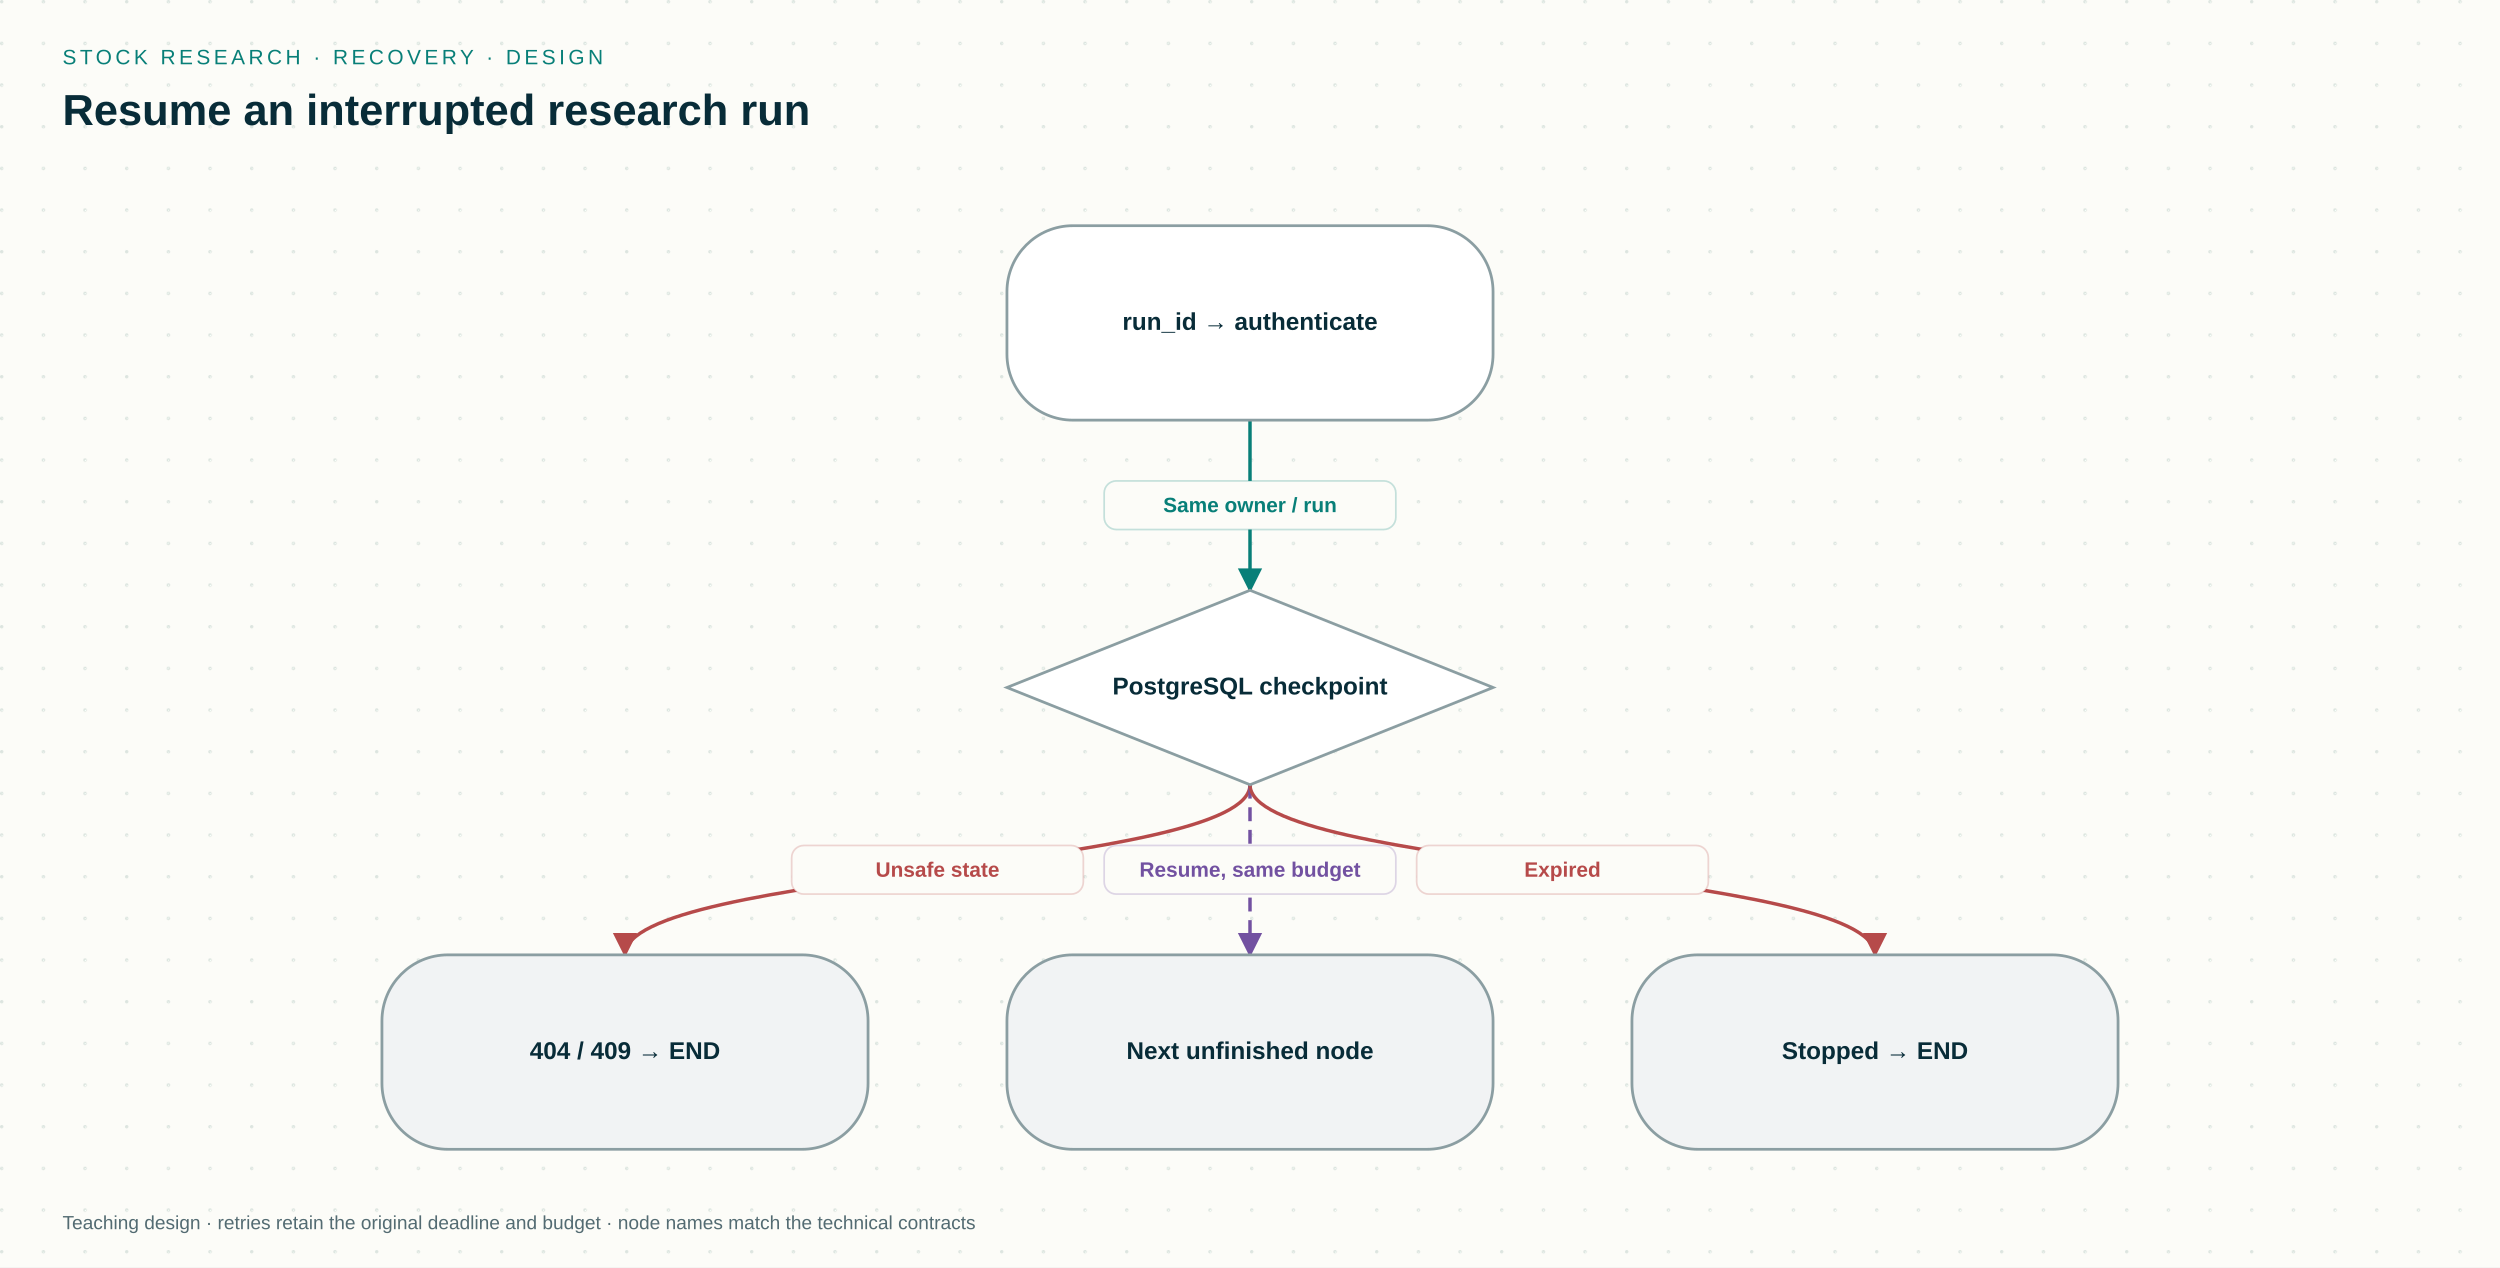
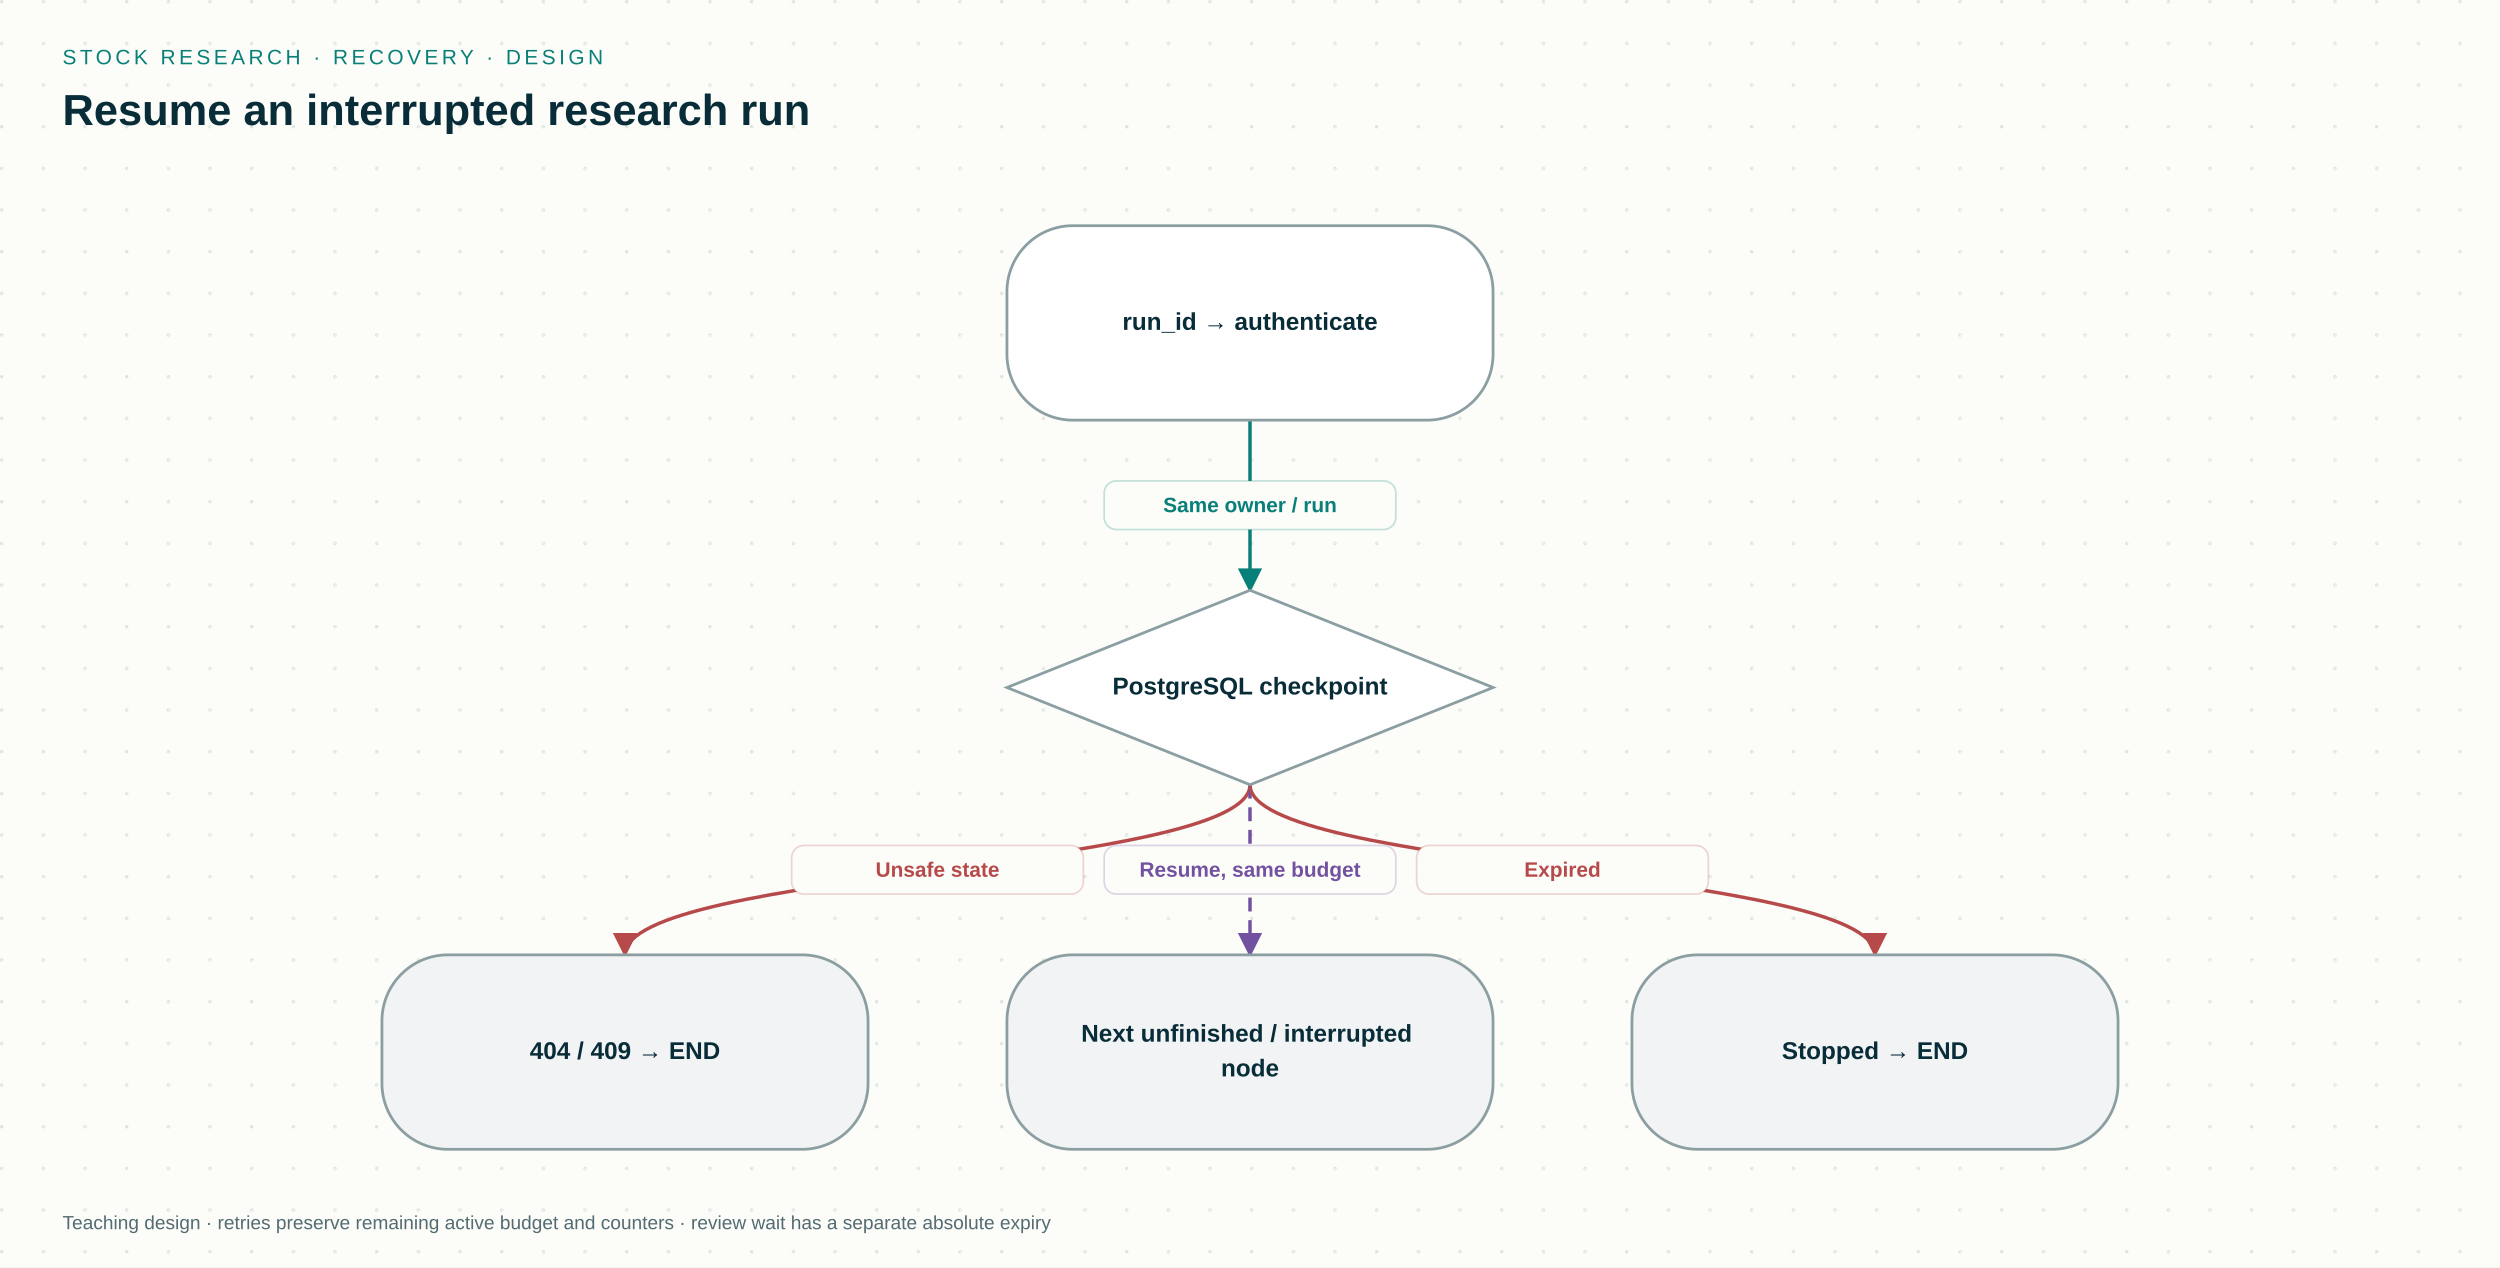
<svg xmlns="http://www.w3.org/2000/svg" viewBox="0 0 1440 730" width="1440" height="730" role="img" aria-label="Resume an interrupted research run" style="font-family:Arial, &quot;Noto Sans TC&quot;, sans-serif;display:block;max-width:100%;height:auto">
  <defs>
    <pattern id="recovery-en-grid" width="24" height="24" patternUnits="userSpaceOnUse">
      <circle cx="1" cy="1" r="1" fill="#dce4df" />
    </pattern>
    <marker id="recovery-en-flow" viewBox="0 0 10 10" refX="9" refY="5" markerWidth="7" markerHeight="7" orient="auto-start-reverse">
      <path d="M 0 0 L 10 5 L 0 10 z" fill="#087f78" />
    </marker>
    <marker id="recovery-en-retry" viewBox="0 0 10 10" refX="9" refY="5" markerWidth="7" markerHeight="7" orient="auto-start-reverse">
      <path d="M 0 0 L 10 5 L 0 10 z" fill="#7251a1" />
    </marker>
    <marker id="recovery-en-fallback" viewBox="0 0 10 10" refX="9" refY="5" markerWidth="7" markerHeight="7" orient="auto-start-reverse">
      <path d="M 0 0 L 10 5 L 0 10 z" fill="#9b641b" />
    </marker>
    <marker id="recovery-en-stop" viewBox="0 0 10 10" refX="9" refY="5" markerWidth="7" markerHeight="7" orient="auto-start-reverse">
      <path d="M 0 0 L 10 5 L 0 10 z" fill="#b64a4a" />
    </marker>
  </defs>
  <rect width="1440" height="730" fill="#fcfcf8" />
  <rect width="1440" height="730" fill="url(#recovery-en-grid)" />
  <text x="36" y="37" fill="#087f78" font-size="12" letter-spacing="2">STOCK RESEARCH · RECOVERY · DESIGN</text>
  <text x="36" y="72" fill="#082c38" font-size="25" font-weight="700">Resume an interrupted research run</text>
  <g opacity="1">
    <path d="M 720 242 C 720 291, 720 291, 720 340" fill="none" stroke="#087f78" stroke-width="2" marker-end="url(#recovery-en-flow)" />
    <rect x="636" y="277" width="168" height="28" rx="7" fill="#fcfcf8" stroke="#087f78" stroke-opacity=".23" />
    <text x="720" text-anchor="middle" fill="#087f78" font-size="12" font-weight="600">
      <tspan x="720" y="295">Same owner / run</tspan>
    </text>
  </g>
  <g opacity="1">
    <path d="M 720 452 C 720 501, 360 501, 360 550" fill="none" stroke="#b64a4a" stroke-width="2" marker-end="url(#recovery-en-stop)" />
    <rect x="456" y="487" width="168" height="28" rx="7" fill="#fcfcf8" stroke="#b64a4a" stroke-opacity=".23" />
    <text x="540" text-anchor="middle" fill="#b64a4a" font-size="12" font-weight="600">
      <tspan x="540" y="505">Unsafe state</tspan>
    </text>
  </g>
  <g opacity="1">
    <path d="M 720 452 C 720 501, 720 501, 720 550" fill="none" stroke="#7251a1" stroke-width="2" stroke-dasharray="8 5" marker-end="url(#recovery-en-retry)" />
    <rect x="636" y="487" width="168" height="28" rx="7" fill="#fcfcf8" stroke="#7251a1" stroke-opacity=".23" />
    <text x="720" text-anchor="middle" fill="#7251a1" font-size="12" font-weight="600">
      <tspan x="720" y="505">Resume, same budget</tspan>
    </text>
  </g>
  <g opacity="1">
    <path d="M 720 452 C 720 501, 1080 501, 1080 550" fill="none" stroke="#b64a4a" stroke-width="2" marker-end="url(#recovery-en-stop)" />
    <rect x="816" y="487" width="168" height="28" rx="7" fill="#fcfcf8" stroke="#b64a4a" stroke-opacity=".23" />
    <text x="900" text-anchor="middle" fill="#b64a4a" font-size="12" font-weight="600">
      <tspan x="900" y="505">Expired</tspan>
    </text>
  </g>
  <g data-node-id="run_id → authenticate" aria-label="run_id → authenticate">
    <rect x="580" y="130" width="280" height="112" rx="38" fill="#fff" stroke="#8b9ea2" stroke-width="1.6" />
    <text x="720" text-anchor="middle" fill="#082c38" font-size="14" font-weight="600" pointer-events="none">
      <tspan x="720" y="190">run_id → authenticate</tspan>
    </text>
  </g>
  <g data-node-id="PostgreSQL checkpoint" aria-label="PostgreSQL checkpoint">
    <polygon points="720,340 860,396 720,452 580,396" fill="#fff" stroke="#8b9ea2" stroke-width="1.6" />
    <text x="720" text-anchor="middle" fill="#082c38" font-size="14" font-weight="600" pointer-events="none">
      <tspan x="720" y="400">PostgreSQL checkpoint</tspan>
    </text>
  </g>
  <g data-node-id="404 / 409 → END" aria-label="404 / 409 → END">
    <rect x="220" y="550" width="280" height="112" rx="38" fill="#f1f3f4" stroke="#8b9ea2" stroke-width="1.6" />
    <text x="360" text-anchor="middle" fill="#082c38" font-size="14" font-weight="600" pointer-events="none">
      <tspan x="360" y="610">404 / 409 → END</tspan>
    </text>
  </g>
-   <g data-node-id="Next unfinished node" aria-label="Next unfinished node">
+   <g data-node-id="Next unfinished / interrupted node" aria-label="Next unfinished / interrupted node">
    <rect x="580" y="550" width="280" height="112" rx="38" fill="#f1f3f4" stroke="#8b9ea2" stroke-width="1.6" />
    <text x="720" text-anchor="middle" fill="#082c38" font-size="14" font-weight="600" pointer-events="none">
-       <tspan x="720" y="610">Next unfinished node</tspan>
+       <tspan x="720" y="600">Next unfinished / interrupted</tspan>
+       <tspan x="720" y="620">node</tspan>
    </text>
  </g>
  <g data-node-id="Stopped → END" aria-label="Stopped → END">
    <rect x="940" y="550" width="280" height="112" rx="38" fill="#f1f3f4" stroke="#8b9ea2" stroke-width="1.6" />
    <text x="1080" text-anchor="middle" fill="#082c38" font-size="14" font-weight="600" pointer-events="none">
      <tspan x="1080" y="610">Stopped → END</tspan>
    </text>
  </g>
-   <text x="36" y="708" font-size="11" fill="#536b72">Teaching design · retries retain the original deadline and budget · node names match the technical contracts</text>
+   <text x="36" y="708" font-size="11" fill="#536b72">Teaching design · retries preserve remaining active budget and counters · review wait has a separate absolute expiry</text>
</svg>
